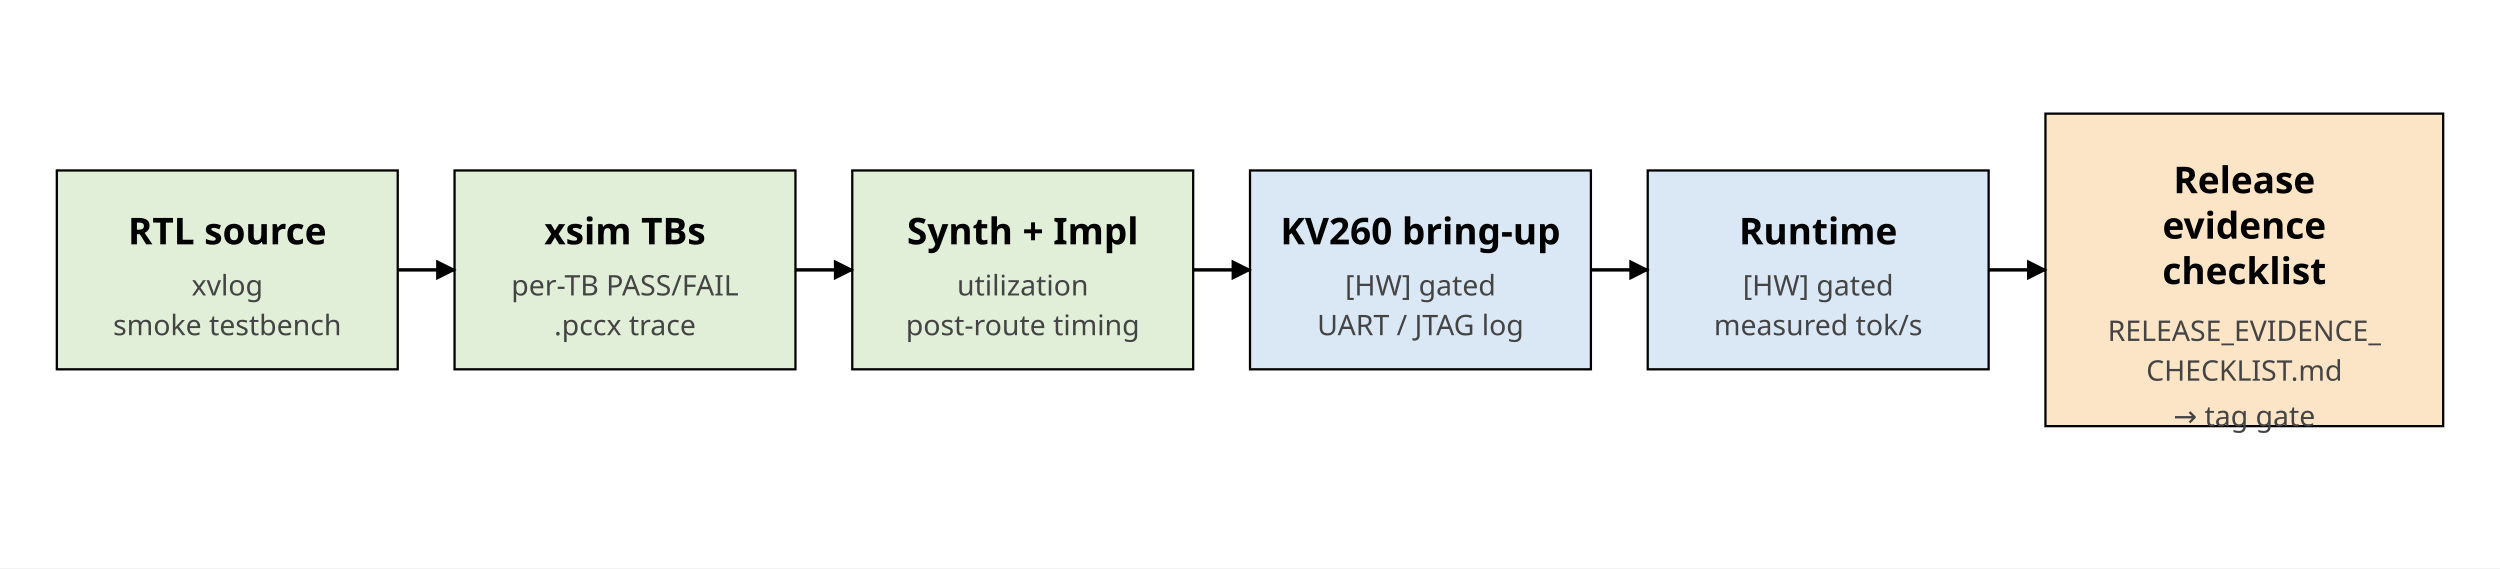
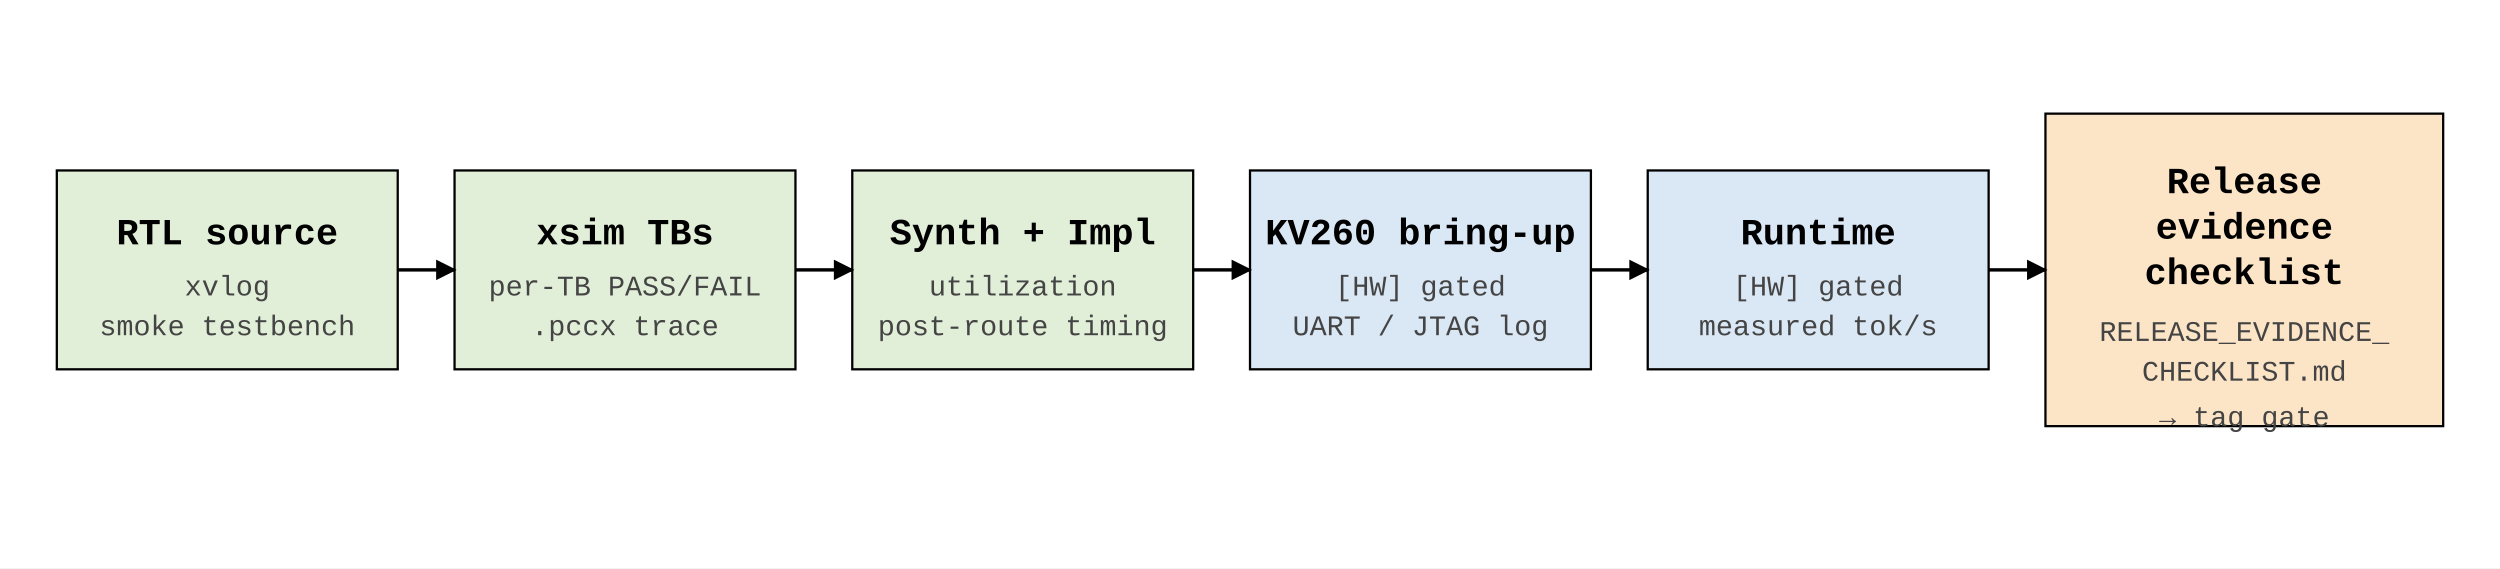
<svg xmlns="http://www.w3.org/2000/svg" viewBox="0 0 880 200" role="img">
  <defs>
    <marker id="arr-evf" viewBox="0 0 10 10" refX="9" refY="5" markerWidth="6" markerHeight="6" orient="auto">
      <path d="M0,0 L10,5 L0,10 z" fill="#000000" />
    </marker>
    <style>
-       text { fill: #000000; font: 400 12px ui-sans-serif, system-ui, sans-serif; }
+       text { fill: #000000; font: 400 12px "IBM Plex Mono", "Courier New", "JetBrains Mono", ui-monospace, monospace; }
      .t-title { font-weight: 600; font-size: 13px; text-anchor: middle; }
      .t-spec  { font-size: 10px; fill: #444444; text-anchor: middle; }

      .block-mem  { fill: #e2efd8; stroke: #000000; stroke-width: 0.8; }
      .block-ctrl { fill: #fce5c6; stroke: #000000; stroke-width: 0.8; }
      .block-host { fill: #dae7f4; stroke: #000000; stroke-width: 0.8; }
      .line       { stroke: #000000; stroke-width: 1.2; fill: none; marker-end: url(#arr-evf); }
    </style>
  </defs>
  <rect x="0" y="0" width="880" height="200" fill="#ffffff" />
  <rect class="block-mem" x="20" y="60" width="120" height="70" />
  <text class="t-title" x="80" y="86">RTL source</text>
  <text class="t-spec" x="80" y="104">xvlog</text>
  <text class="t-spec" x="80" y="118">smoke testbench</text>
  <rect class="block-mem" x="160" y="60" width="120" height="70" />
  <text class="t-title" x="220" y="86">xsim TBs</text>
  <text class="t-spec" x="220" y="104">per-TB PASS/FAIL</text>
  <text class="t-spec" x="220" y="118">.pccx trace</text>
  <rect class="block-mem" x="300" y="60" width="120" height="70" />
  <text class="t-title" x="360" y="86">Synth + Impl</text>
  <text class="t-spec" x="360" y="104">utilization</text>
  <text class="t-spec" x="360" y="118">post-route timing</text>
  <rect class="block-host" x="440" y="60" width="120" height="70" />
  <text class="t-title" x="500" y="86">KV260 bring-up</text>
  <text class="t-spec" x="500" y="104">[HW] gated</text>
  <text class="t-spec" x="500" y="118">UART / JTAG log</text>
  <rect class="block-host" x="580" y="60" width="120" height="70" />
  <text class="t-title" x="640" y="86">Runtime</text>
  <text class="t-spec" x="640" y="104">[HW] gated</text>
  <text class="t-spec" x="640" y="118">measured tok/s</text>
  <rect class="block-ctrl" x="720" y="40" width="140" height="110" />
  <text class="t-title" x="790" y="68">Release</text>
  <text class="t-title" x="790" y="84">evidence</text>
  <text class="t-title" x="790" y="100">checklist</text>
  <text class="t-spec" x="790" y="120">RELEASE_EVIDENCE_</text>
  <text class="t-spec" x="790" y="134">CHECKLIST.md</text>
  <text class="t-spec" x="790" y="150">→ tag gate</text>
  <line class="line" x1="140" y1="95" x2="160" y2="95" />
  <line class="line" x1="280" y1="95" x2="300" y2="95" />
  <line class="line" x1="420" y1="95" x2="440" y2="95" />
  <line class="line" x1="560" y1="95" x2="580" y2="95" />
  <line class="line" x1="700" y1="95" x2="720" y2="95" />
</svg>
